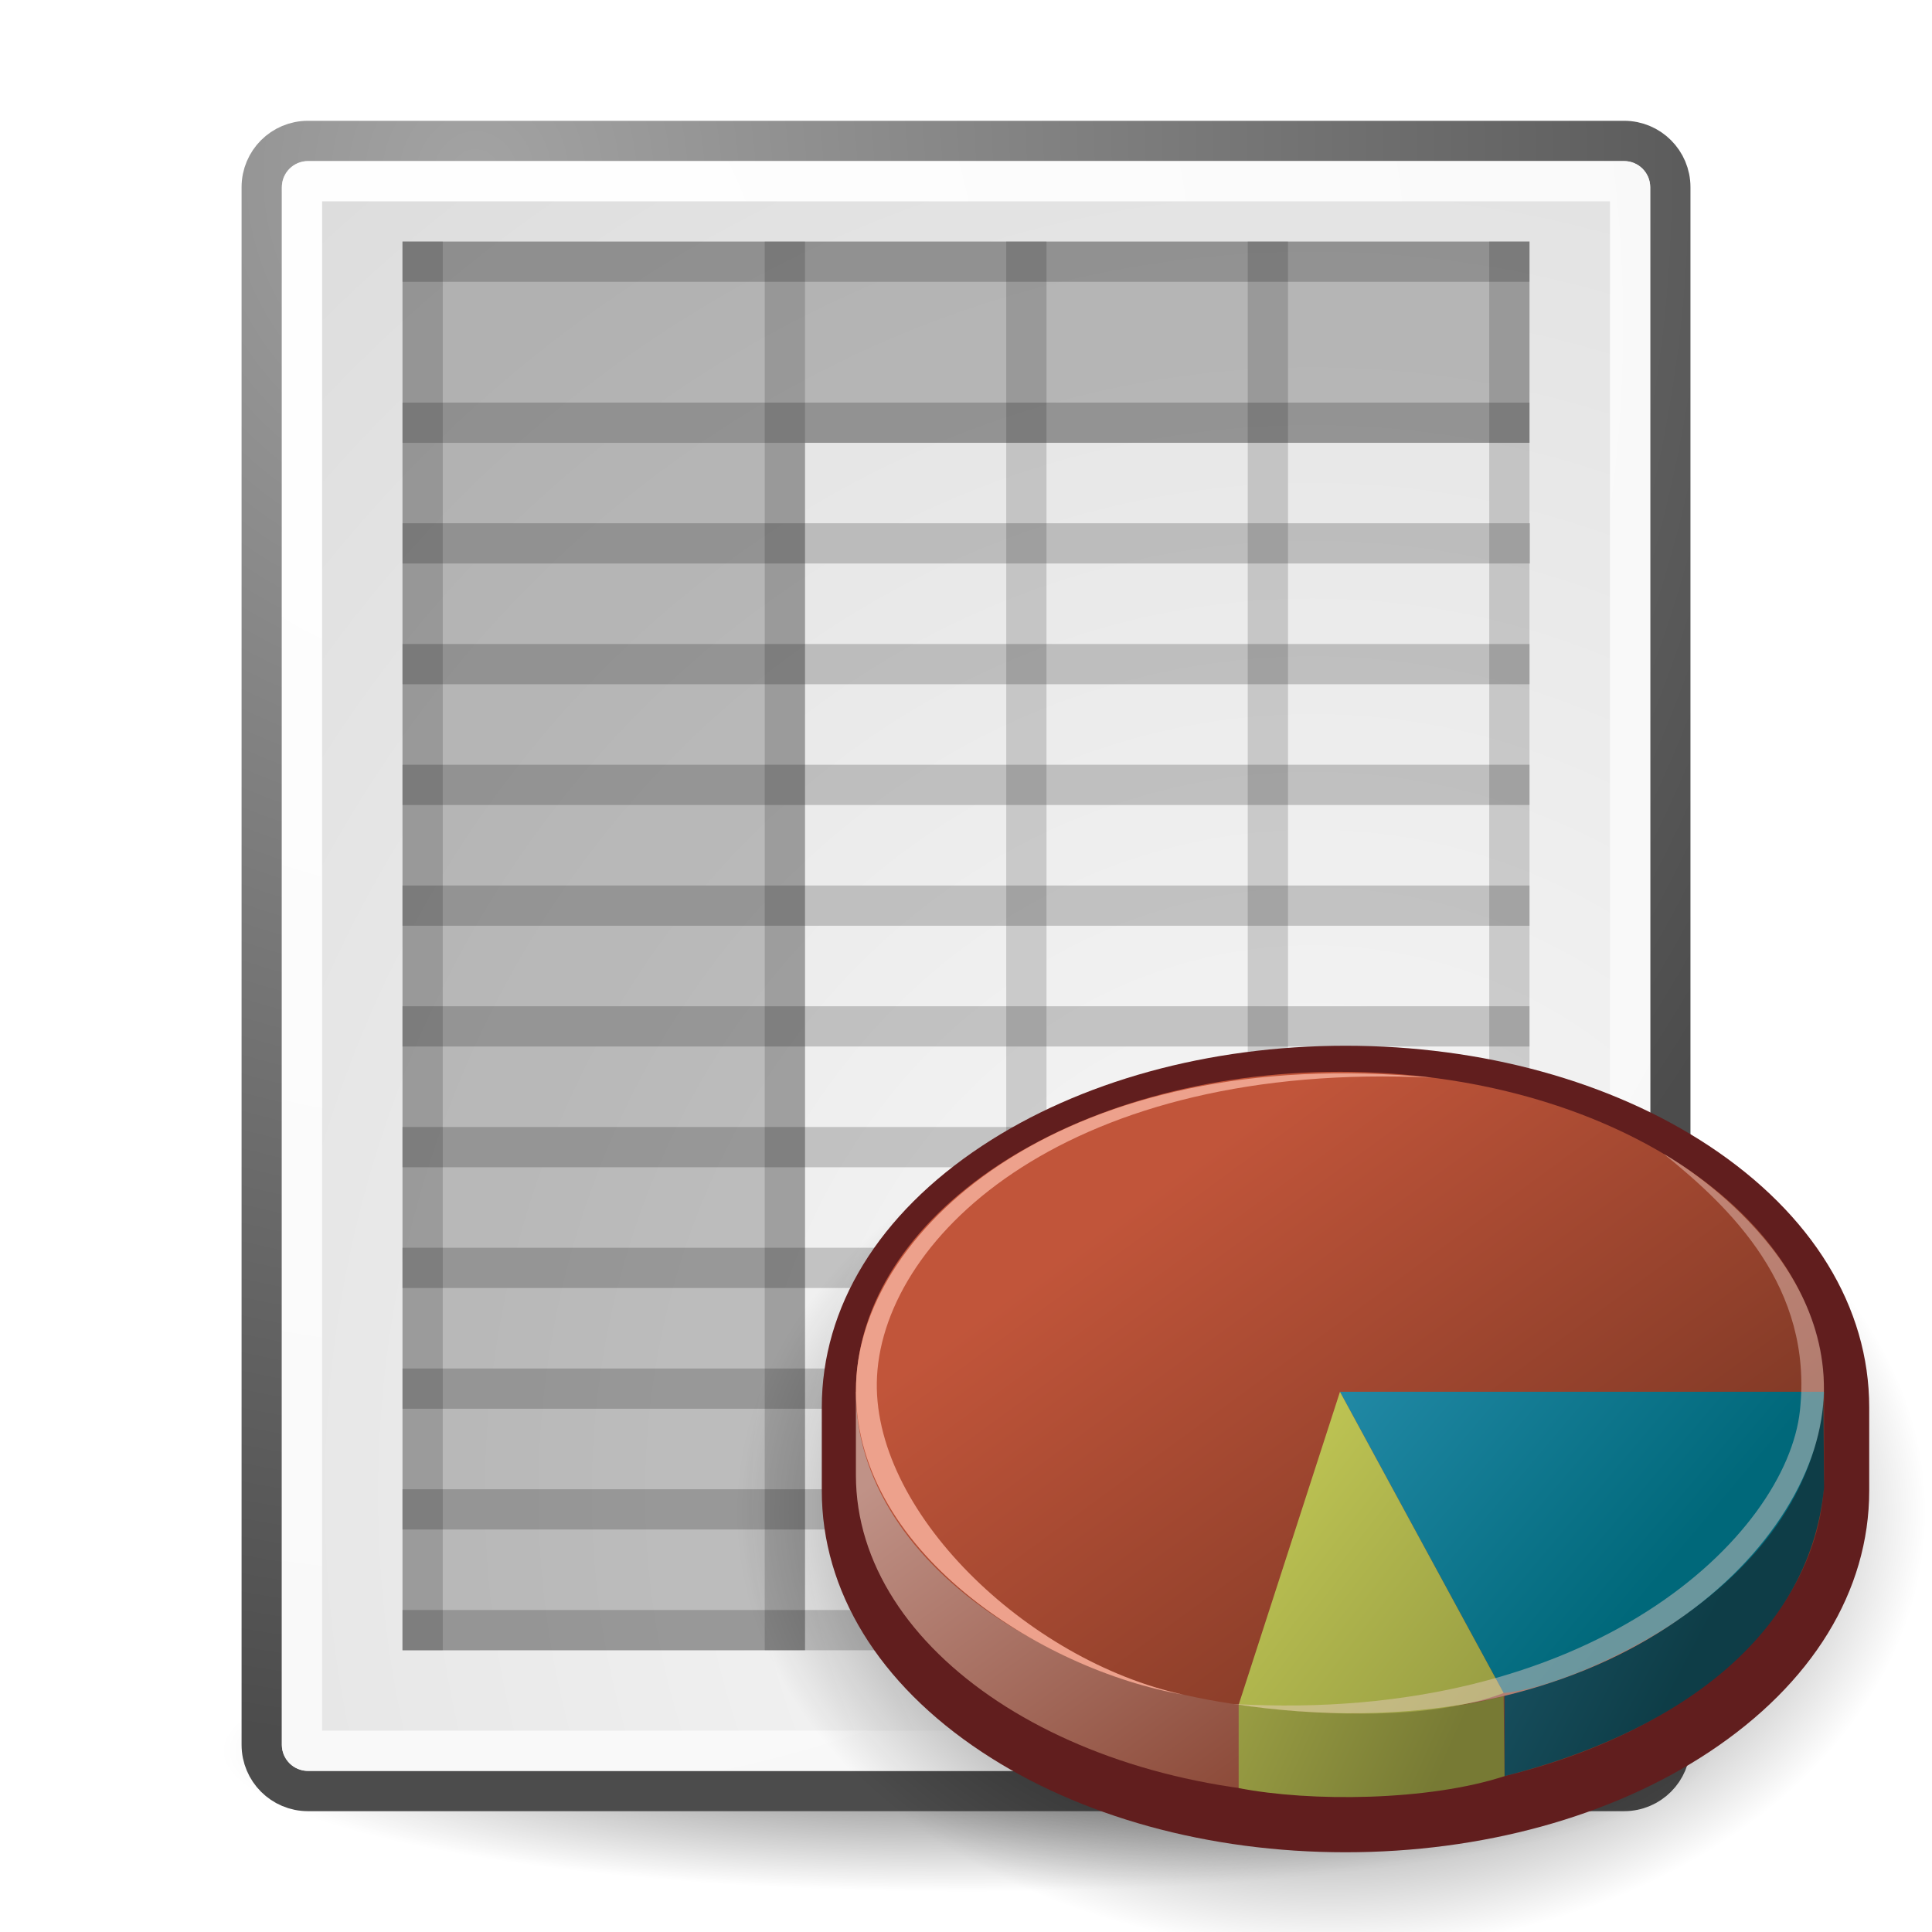
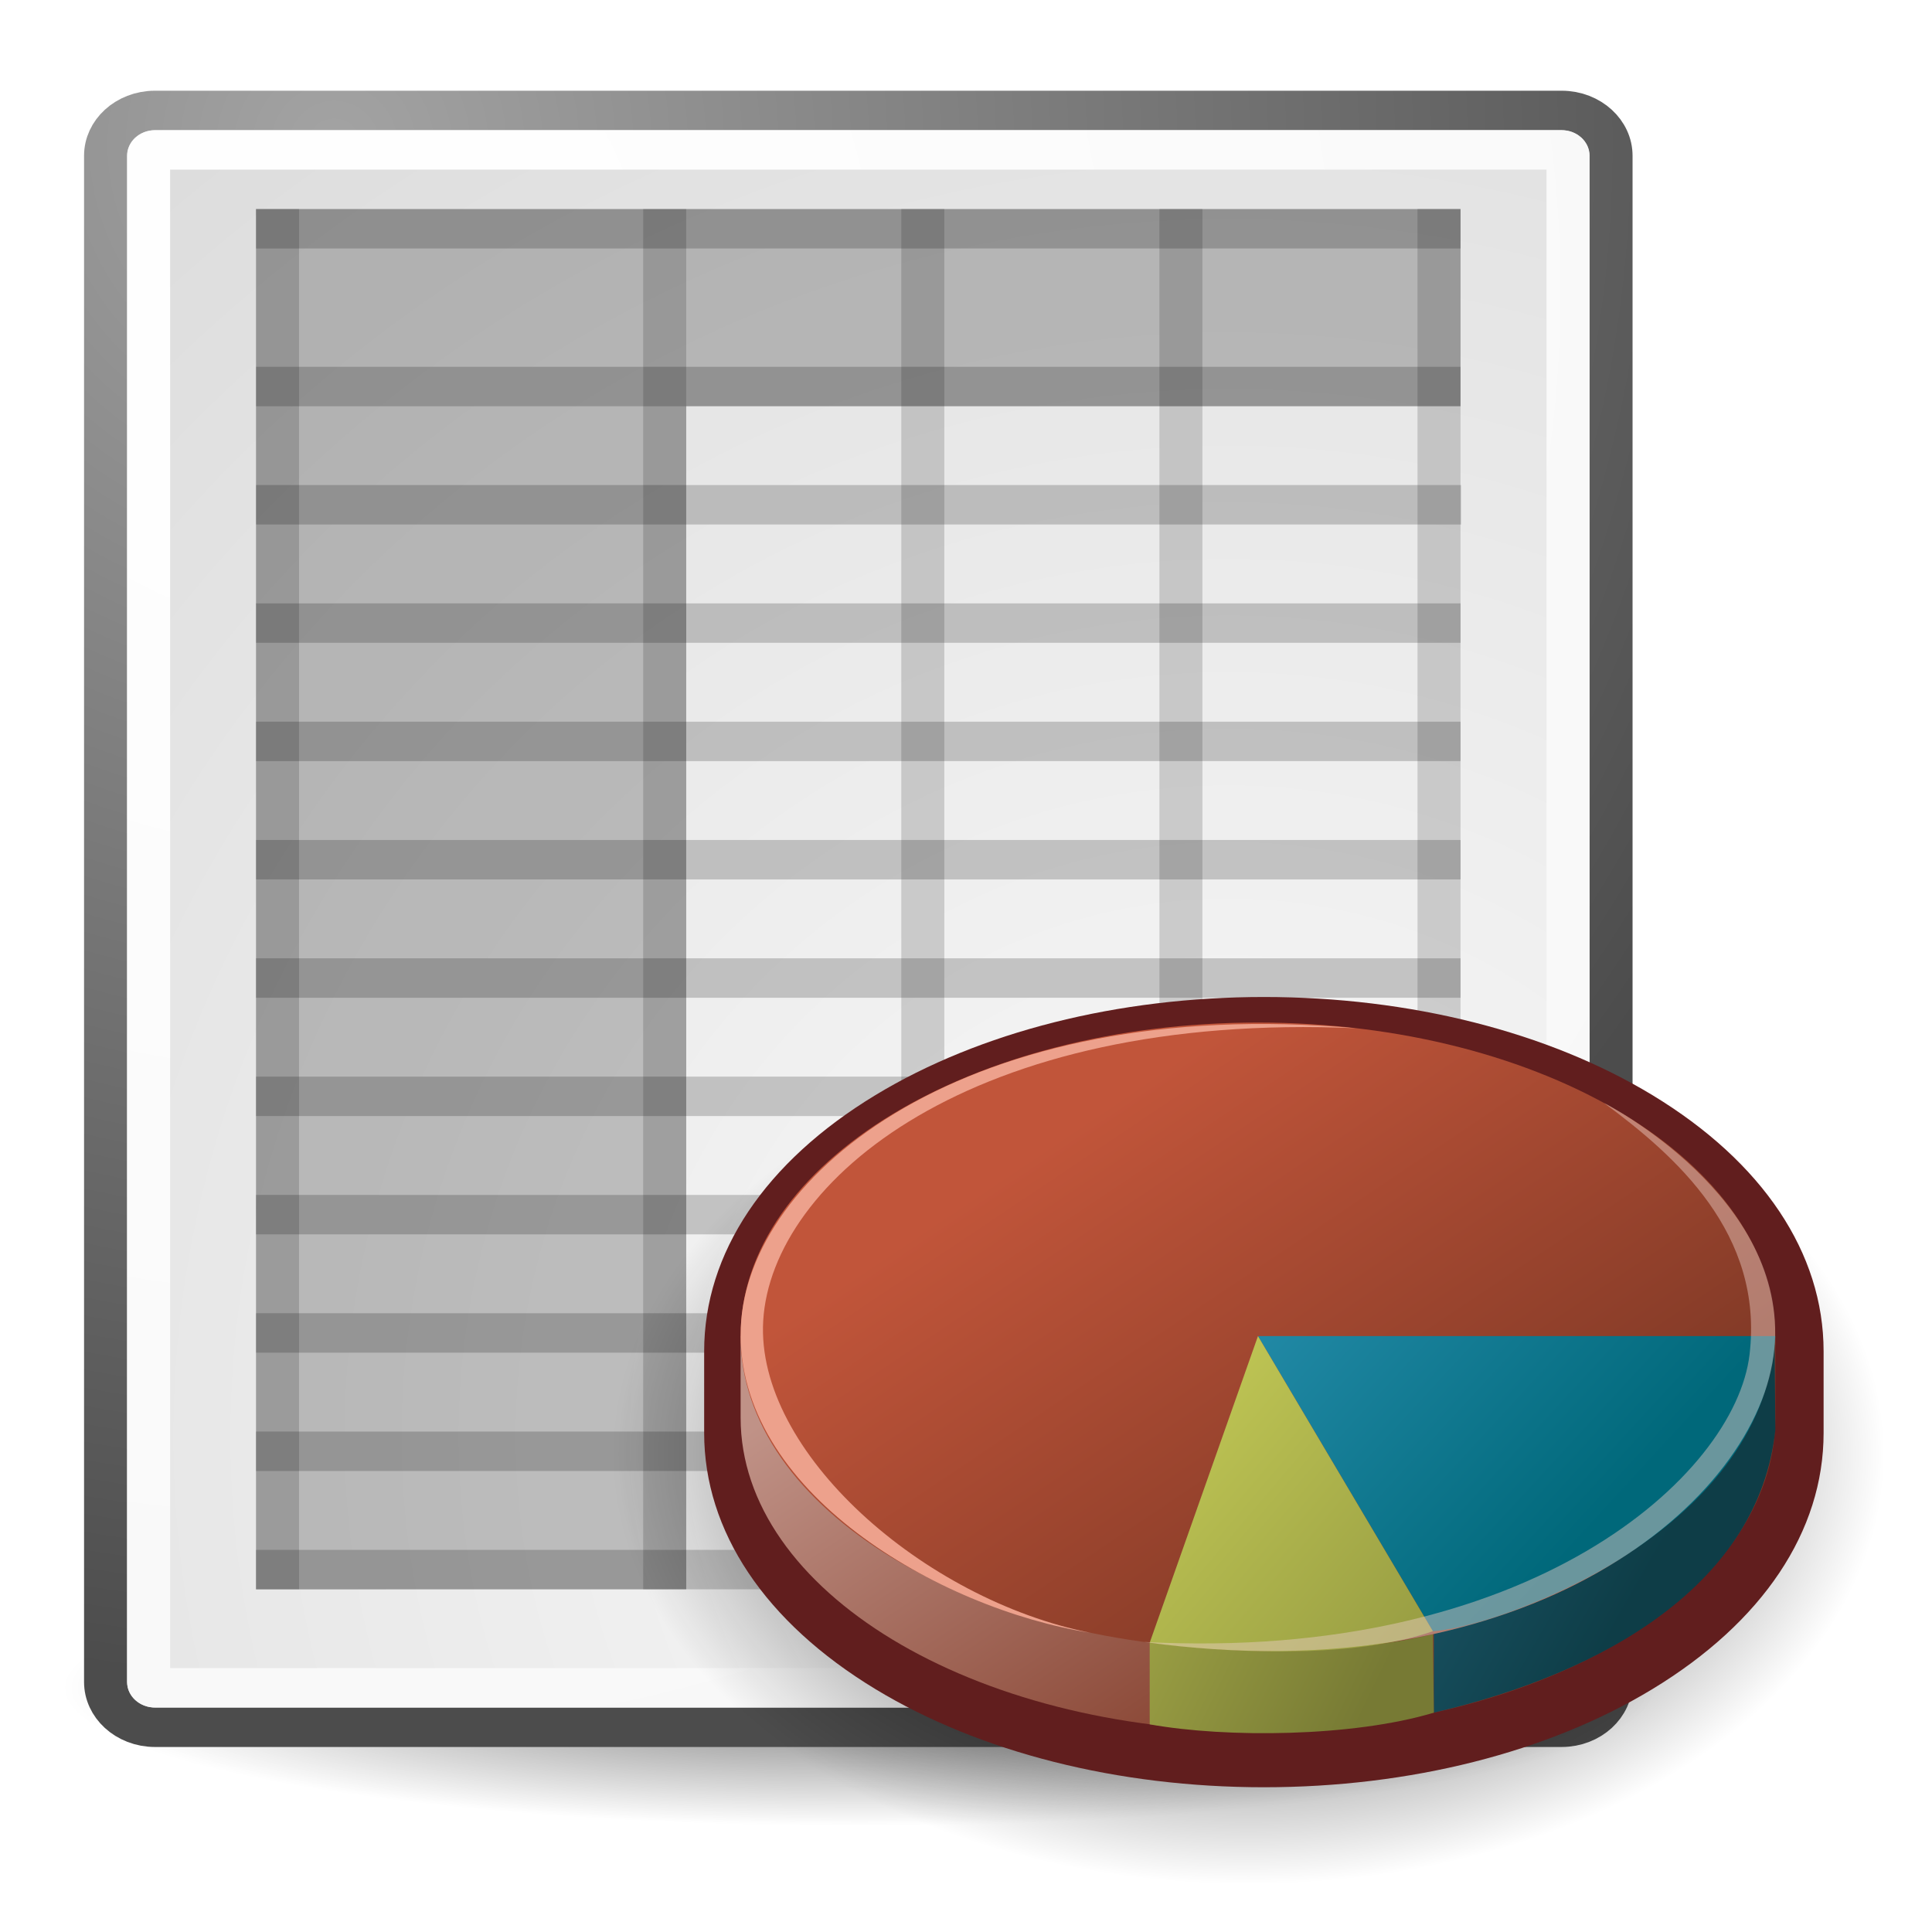
- <svg xmlns="http://www.w3.org/2000/svg" xmlns:xlink="http://www.w3.org/1999/xlink" id="svg13684" height="48px" width="48px">
+ <svg xmlns="http://www.w3.org/2000/svg" xmlns:xlink="http://www.w3.org/1999/xlink" id="svg13684" height="16px" width="16px">
  <defs id="defs3">
    <linearGradient id="linearGradient4542">
      <stop style="stop-color:#000000;stop-opacity:1;" offset="0" id="stop4544" />
      <stop style="stop-color:#000000;stop-opacity:0;" offset="1" id="stop4546" />
    </linearGradient>
    <radialGradient xlink:href="#linearGradient4542" id="radialGradient4548" cx="24.307" cy="42.078" fx="24.307" fy="42.078" r="15.822" gradientTransform="matrix(1,0,0,0.284916,-2.846681e-15,30.08928)" gradientUnits="userSpaceOnUse" />
    <linearGradient id="linearGradient2456">
      <stop style="stop-color:#000000;stop-opacity:1;" offset="0" id="stop2458" />
      <stop style="stop-color:#000000;stop-opacity:0;" offset="1" id="stop2460" />
    </linearGradient>
    <linearGradient id="linearGradient269">
      <stop id="stop270" offset="0" style="stop-color:#a3a3a3;stop-opacity:1;" />
      <stop id="stop271" offset="1" style="stop-color:#4c4c4c;stop-opacity:1;" />
    </linearGradient>
    <radialGradient xlink:href="#linearGradient269" id="radialGradient15656" gradientUnits="userSpaceOnUse" gradientTransform="matrix(0.971646,0,0,1.034707,3.240408,0.495684)" cx="8.824" cy="3.756" fx="8.824" fy="3.756" r="37.752" />
    <linearGradient id="linearGradient259">
      <stop id="stop260" offset="0" style="stop-color:#fafafa;stop-opacity:1;" />
      <stop id="stop261" offset="1" style="stop-color:#bbbbbb;stop-opacity:1;" />
    </linearGradient>
    <radialGradient xlink:href="#linearGradient259" id="radialGradient15658" gradientUnits="userSpaceOnUse" gradientTransform="matrix(0.963839,0,0,1.043088,-0.124825,-0.15197)" cx="33.967" cy="35.737" fx="33.967" fy="35.737" r="86.708" />
    <linearGradient id="linearGradient15662">
      <stop id="stop15664" offset="0" style="stop-color:#ffffff;stop-opacity:1;" />
      <stop id="stop15666" offset="1" style="stop-color:#f8f8f8;stop-opacity:1;" />
    </linearGradient>
    <radialGradient xlink:href="#linearGradient15662" id="radialGradient15668" gradientUnits="userSpaceOnUse" gradientTransform="matrix(0.974777,0,0,1.034091,3.161873,0.559274)" cx="8.144" cy="7.268" fx="8.144" fy="7.268" r="38.159" />
    <linearGradient y2="99.298" x2="118.302" y1="82.094" x1="97.241" gradientUnits="userSpaceOnUse" id="aigrd13">
      <stop id="stop12995" style="stop-color:#E8F066" offset="0" />
      <stop id="stop12997" style="stop-color:#949941" offset="1" />
    </linearGradient>
    <linearGradient y2="100.653" x2="115.517" y1="89.11" x1="90.831" gradientUnits="userSpaceOnUse" id="aigrd12">
      <stop id="stop12988" style="stop-color:#E8F066" offset="0" />
      <stop id="stop12990" style="stop-color:#777A34" offset="1" />
    </linearGradient>
    <linearGradient y2="92.612" x2="124.82" y1="75.11" x1="105.092" gradientUnits="userSpaceOnUse" id="aigrd11">
      <stop id="stop12981" style="stop-color:#3FA6CC" offset="0" />
      <stop id="stop12983" style="stop-color:#00687A" offset="1" />
    </linearGradient>
    <linearGradient y2="94.8" x2="126.111" y1="84.758" x1="107.867" gradientUnits="userSpaceOnUse" id="aigrd10">
      <stop id="stop12974" style="stop-color:#2C7894" offset="0" />
      <stop id="stop12976" style="stop-color:#0E3D47" offset="1" />
    </linearGradient>
    <linearGradient y2="95.9" x2="118.2" y1="78.108" x1="105.818" gradientUnits="userSpaceOnUse" id="aigrd9">
      <stop id="stop12967" style="stop-color:#C1553A" offset="0" />
      <stop id="stop12969" style="stop-color:#803926" offset="1" />
    </linearGradient>
    <linearGradient y2="98.883" x2="118.348" y1="81.176" x1="106.025" gradientUnits="userSpaceOnUse" id="aigrd8">
      <stop id="stop12960" style="stop-color:#C09287" offset="0" />
      <stop id="stop12962" style="stop-color:#803926" offset="1" />
    </linearGradient>
    <linearGradient xlink:href="#aigrd8" id="linearGradient1681" gradientUnits="userSpaceOnUse" x1="106.025" y1="81.176" x2="118.348" y2="98.883" />
    <linearGradient xlink:href="#aigrd9" id="linearGradient1683" gradientUnits="userSpaceOnUse" x1="105.818" y1="78.108" x2="118.2" y2="95.9" />
    <linearGradient xlink:href="#aigrd10" id="linearGradient1685" gradientUnits="userSpaceOnUse" x1="107.867" y1="84.758" x2="126.111" y2="94.8" />
    <linearGradient xlink:href="#aigrd11" id="linearGradient1687" gradientUnits="userSpaceOnUse" x1="105.092" y1="75.11" x2="124.82" y2="92.612" />
    <linearGradient xlink:href="#aigrd12" id="linearGradient1689" gradientUnits="userSpaceOnUse" x1="90.831" y1="89.11" x2="115.517" y2="100.653" />
    <linearGradient xlink:href="#aigrd13" id="linearGradient1691" gradientUnits="userSpaceOnUse" x1="97.241" y1="82.094" x2="118.302" y2="99.298" />
    <radialGradient xlink:href="#linearGradient2456" id="radialGradient2462" gradientTransform="scale(1.164226,0.85894)" cx="28.284" cy="47.401" fx="28.284" fy="47.401" r="13.804" gradientUnits="userSpaceOnUse" />
+     <radialGradient xlink:href="#linearGradient4542" id="radialGradient2854" gradientUnits="userSpaceOnUse" gradientTransform="matrix(1,0,0,0.284916,0,30.08928)" cx="24.307" cy="42.078" fx="24.307" fy="42.078" r="15.822" />
+     <radialGradient xlink:href="#linearGradient259" id="radialGradient2856" gradientUnits="userSpaceOnUse" gradientTransform="matrix(0.963839,0,0,1.043088,-0.124825,-0.15197)" cx="33.967" cy="35.737" fx="33.967" fy="35.737" r="86.708" />
+     <radialGradient xlink:href="#linearGradient269" id="radialGradient2858" gradientUnits="userSpaceOnUse" gradientTransform="matrix(0.971646,0,0,1.034707,3.240408,0.495684)" cx="8.824" cy="3.756" fx="8.824" fy="3.756" r="37.752" />
+     <radialGradient xlink:href="#linearGradient15662" id="radialGradient2860" gradientUnits="userSpaceOnUse" gradientTransform="matrix(0.974777,0,0,1.034091,3.161873,0.559274)" cx="8.144" cy="7.268" fx="8.144" fy="7.268" r="38.159" />
+     <radialGradient xlink:href="#linearGradient2456" id="radialGradient2862" gradientUnits="userSpaceOnUse" gradientTransform="scale(1.164226,0.85894)" cx="28.284" cy="47.401" fx="28.284" fy="47.401" r="13.804" />
+     <linearGradient xlink:href="#aigrd8" id="linearGradient2864" gradientUnits="userSpaceOnUse" x1="106.025" y1="81.176" x2="118.348" y2="98.883" />
+     <linearGradient xlink:href="#aigrd9" id="linearGradient2866" gradientUnits="userSpaceOnUse" x1="105.818" y1="78.108" x2="118.2" y2="95.9" />
+     <linearGradient xlink:href="#aigrd10" id="linearGradient2868" gradientUnits="userSpaceOnUse" x1="107.867" y1="84.758" x2="126.111" y2="94.8" />
+     <linearGradient xlink:href="#aigrd11" id="linearGradient2870" gradientUnits="userSpaceOnUse" x1="105.092" y1="75.11" x2="124.82" y2="92.612" />
+     <linearGradient xlink:href="#aigrd12" id="linearGradient2872" gradientUnits="userSpaceOnUse" x1="90.831" y1="89.11" x2="115.517" y2="100.653" />
+     <linearGradient xlink:href="#aigrd13" id="linearGradient2874" gradientUnits="userSpaceOnUse" x1="97.241" y1="82.094" x2="118.302" y2="99.298" />
  </defs>
-   <g id="layer1" style="display:inline">
-     <path style="opacity:0.567;color:#000000;fill:url(#radialGradient4548);fill-opacity:1;fill-rule:evenodd;stroke:none;stroke-width:2;stroke-linecap:round;stroke-linejoin:round;marker:none;marker-start:none;marker-mid:none;marker-end:none;stroke-miterlimit:4;stroke-dasharray:none;stroke-dashoffset:0;stroke-opacity:1;visibility:visible;display:inline;overflow:visible" id="path3667" d="M 40.128 42.078 A 15.822 4.508 0 1 1  8.485,42.078 A 15.822 4.508 0 1 1  40.128 42.078 z" transform="matrix(1.169294,0,0,0.776431,-4.394955,10.82935)" />
-     <rect style="color:#000000;fill:url(#radialGradient15658);fill-opacity:1;fill-rule:nonzero;stroke:url(#radialGradient15656);stroke-width:1;stroke-linecap:round;stroke-linejoin:round;marker:none;marker-start:none;marker-mid:none;marker-end:none;stroke-miterlimit:4;stroke-dashoffset:0;stroke-opacity:1;visibility:visible;display:block;overflow:visible" id="rect15391" width="34.997" height="40.997" x="6.502" y="3.501" ry="1.149" rx="1.149" />
-     <rect style="color:#000000;fill:none;fill-opacity:1;fill-rule:nonzero;stroke:url(#radialGradient15668);stroke-width:1;stroke-linecap:round;stroke-linejoin:round;marker:none;marker-start:none;marker-mid:none;marker-end:none;stroke-miterlimit:4;stroke-dashoffset:0;stroke-opacity:1;visibility:visible;display:block;overflow:visible" id="rect15660" width="32.996" height="38.996" x="7.503" y="4.502" ry="0.149" rx="0.149" />
-     <path id="rect13655" d="M 10,6.002 L 10,10.966 L 10,41.002 L 20,41 L 20,11 L 38,11 L 38,6.002 L 10,6.002 z " style="color:#000000;fill:#000000;fill-opacity:0.211;fill-rule:evenodd;stroke:none;stroke-width:0.608;stroke-linecap:square;stroke-linejoin:round;marker:none;marker-start:none;marker-mid:none;marker-end:none;stroke-miterlimit:4;stroke-dashoffset:0;stroke-opacity:1;visibility:visible;display:inline;overflow:visible" />
-     <path id="path13660" d="M 37.5,10.502 L 10.5,10.502" style="fill:#000000;fill-opacity:0.158;fill-rule:evenodd;stroke:#000000;stroke-width:1px;stroke-linecap:square;stroke-linejoin:miter;stroke-opacity:0.193" />
-     <path id="path13662" d="M 37.501,16.5 L 10.499,16.5" style="fill:#000000;fill-opacity:0.158;fill-rule:evenodd;stroke:#000000;stroke-width:1px;stroke-linecap:square;stroke-linejoin:miter;stroke-opacity:0.193" />
-     <path id="path13664" d="M 37.501,22.5 L 10.499,22.5" style="fill:#000000;fill-opacity:0.158;fill-rule:evenodd;stroke:#000000;stroke-width:1px;stroke-linecap:square;stroke-linejoin:miter;stroke-opacity:0.193" />
-     <path id="path13666" d="M 37.501,28.5 L 10.499,28.5" style="fill:#000000;fill-opacity:0.158;fill-rule:evenodd;stroke:#000000;stroke-width:1px;stroke-linecap:square;stroke-linejoin:miter;stroke-opacity:0.193" />
-     <path id="path13668" d="M 37.501,34.5 L 10.5,34.5" style="fill:#000000;fill-opacity:0.158;fill-rule:evenodd;stroke:#000000;stroke-width:1px;stroke-linecap:square;stroke-linejoin:miter;stroke-opacity:0.193" />
-     <path id="path13682" d="M 37.501,40.5 L 10.499,40.5" style="fill:#000000;fill-opacity:0.158;fill-rule:evenodd;stroke:#000000;stroke-width:1px;stroke-linecap:square;stroke-linejoin:miter;stroke-opacity:0.193" />
-     <path id="path2464" d="M 37.512,13.5 L 10.5,13.5" style="fill:#000000;fill-opacity:0.158;fill-rule:evenodd;stroke:#000000;stroke-width:1px;stroke-linecap:square;stroke-linejoin:miter;stroke-opacity:0.193" />
-     <path id="path2466" d="M 37.501,19.5 L 10.499,19.5" style="fill:none;fill-opacity:0.158;fill-rule:evenodd;stroke:#000000;stroke-width:1px;stroke-linecap:square;stroke-linejoin:miter;stroke-opacity:0.193" />
-     <path id="path2468" d="M 37.501,25.5 L 10.499,25.5" style="fill:#000000;fill-opacity:0.158;fill-rule:evenodd;stroke:#000000;stroke-width:1px;stroke-linecap:square;stroke-linejoin:miter;stroke-opacity:0.193" />
-     <path id="path2470" d="M 37.501,31.5 L 10.499,31.5" style="fill:#000000;fill-opacity:0.158;fill-rule:evenodd;stroke:#000000;stroke-width:1px;stroke-linecap:square;stroke-linejoin:miter;stroke-opacity:0.193" />
-     <path id="path2472" d="M 37.501,37.5 L 10.499,37.5" style="fill:#000000;fill-opacity:0.158;fill-rule:evenodd;stroke:#000000;stroke-width:1px;stroke-linecap:square;stroke-linejoin:miter;stroke-opacity:0.193" />
-     <path style="fill:none;fill-opacity:0.75;fill-rule:evenodd;stroke:#000000;stroke-width:1px;stroke-linecap:square;stroke-linejoin:miter;stroke-opacity:0.158" d="M 37.5,6.5 L 37.5,40.5" id="path2485" />
-     <path style="fill:none;fill-opacity:0.75;fill-rule:evenodd;stroke:#000000;stroke-width:1px;stroke-linecap:square;stroke-linejoin:miter;stroke-opacity:0.158" d="M 31.5,6.5 L 31.5,40.5" id="path2487" />
-     <path style="fill:none;fill-opacity:0.75;fill-rule:evenodd;stroke:#000000;stroke-width:1px;stroke-linecap:square;stroke-linejoin:miter;stroke-opacity:0.158" d="M 25.5,6.5 L 25.5,40.5" id="path2489" />
-     <path style="fill:none;fill-opacity:0.75;fill-rule:evenodd;stroke:#000000;stroke-width:1px;stroke-linecap:square;stroke-linejoin:miter;stroke-opacity:0.158" d="M 19.5,6.5 L 19.5,40.5" id="path2491" />
-     <path style="fill:none;fill-opacity:0.75;fill-rule:evenodd;stroke:#000000;stroke-width:1px;stroke-linecap:square;stroke-linejoin:miter;stroke-opacity:0.158" d="M 10.5,6.5 L 10.5,40.5" id="path2493" />
-     <path id="path2495" d="M 37.5,6.502 L 10.499,6.502" style="fill:#000000;fill-opacity:0.158;fill-rule:evenodd;stroke:#000000;stroke-width:1px;stroke-linecap:square;stroke-linejoin:miter;stroke-opacity:0.193" />
-   </g>
+   <g id="layer1" style="display:inline" />
  <g id="layer2" style="display:inline">
-     <path style="fill:url(#radialGradient2462);fill-opacity:1;fill-rule:evenodd;stroke:none;stroke-width:1px;stroke-linecap:butt;stroke-linejoin:miter;stroke-opacity:1" id="path1693" d="M 49 40.714 A 16.071 11.857 0 1 1  16.857,40.714 A 16.071 11.857 0 1 1  49 40.714 z" transform="matrix(0.92,0,0,0.92,2.777143,0.114286)" />
-     <g transform="matrix(0.642098,0,0,0.674476,-38.41064,-23.77308)" id="g13072">
-       <path id="path12957" d="M 97.821,77.454 C 93.82,79.972 91.618,83.392 91.618,87.088 L 91.618,90.156 C 91.618,93.849 93.82,97.27 97.821,99.788 C 101.6,102.166 106.594,103.476 111.883,103.476 C 117.17,103.476 122.164,102.166 125.945,99.788 C 129.944,97.27 132.146,93.85 132.146,90.156 L 132.146,87.088 C 132.146,83.392 129.943,79.971 125.945,77.454 C 122.165,75.078 117.171,73.767 111.883,73.767 C 106.594,73.767 101.6,75.078 97.821,77.454 z " style="fill:#611e1e;fill-opacity:1;fill-rule:nonzero;stroke:none;stroke-miterlimit:4" />
-       <path id="path12964" d="M 129.754,86.514 C 127.607,81.493 120.327,77.796 111.669,77.796 C 103.011,77.796 95.731,81.493 93.584,86.514 L 92.938,86.514 L 92.938,89.583 C 92.938,96.092 101.325,101.368 111.669,101.368 C 122.014,101.368 130.399,96.092 130.399,89.583 L 130.399,86.514 L 129.754,86.514 L 129.754,86.514 z " style="fill:url(#linearGradient1681);fill-rule:nonzero;stroke:none;stroke-miterlimit:4" />
-       <path id="path12971" d="M 130.399,86.514 C 130.399,93.024 122.014,98.3 111.669,98.3 C 101.324,98.3 92.938,93.024 92.938,86.514 C 92.938,80.004 101.325,74.728 111.669,74.728 C 122.014,74.728 130.399,80.004 130.399,86.514 L 130.399,86.514 z " style="fill:url(#linearGradient1683);fill-rule:nonzero;stroke:none;stroke-miterlimit:4" />
-       <path id="path12978" d="M 130.399,90.042 L 130.375,86.83 C 128.344,93.503 123.777,96.33 118.035,97.714 L 118.035,100.671 C 124.25,99.183 129.812,95.795 130.399,90.042 L 130.399,90.042 z " style="fill:url(#linearGradient1685);fill-rule:nonzero;stroke:none;stroke-miterlimit:4" />
-       <path id="path12985" d="M 130.399,86.514 C 129.97,94.045 120.186,97.479 118,97.61 L 111.668,86.514 L 130.398,86.514 L 130.399,86.514 z " style="fill:url(#linearGradient1687);fill-rule:nonzero;stroke:none;stroke-miterlimit:4" />
-       <path id="path12992" d="M 107.748,101.11 L 107.748,98.042 C 111.273,98.479 114.507,98.556 118,97.725 L 118.035,100.672 C 115.108,101.586 110.529,101.629 107.748,101.111 L 107.748,101.11 z " style="fill:url(#linearGradient1689);fill-rule:nonzero;stroke:none;stroke-miterlimit:4" />
-       <path id="path12999" d="M 111.668,86.515 L 118,97.61 C 114.123,99.017 107.748,98.042 107.748,98.042 L 111.668,86.515 z " style="fill:url(#linearGradient1691);fill-rule:nonzero;stroke:none;stroke-miterlimit:4" />
-       <path id="path13001" d="M 124.198,77.752 C 124.198,77.752 130.891,81.278 130.363,87.001 C 129.835,92.724 121.428,100.028 107.545,98.014 C 121.51,98.771 128.945,91.766 129.465,87.21 C 129.984,82.653 126.781,79.735 124.198,77.752 L 124.198,77.752 z " style="opacity:0.45;fill:#eccfc7;fill-rule:nonzero;stroke:none;stroke-miterlimit:4" />
-       <path id="path13003" d="M 105.616,97.672 C 100.133,96.772 92.722,92.354 92.945,86.193 C 93.153,80.451 101.111,73.647 115.227,74.942 C 101.242,74.304 94.053,80.72 93.756,85.937 C 93.473,90.868 99.56,96.423 105.616,97.673 L 105.616,97.672 z " style="fill:#eda18c;fill-rule:nonzero;stroke:none;stroke-miterlimit:4" />
+     <g id="g2820" transform="matrix(0.356253,0,0,0.326608,-1.442119,-0.228933)">
+       <path transform="matrix(1.169294,0,0,0.776431,-4.394955,10.82935)" d="M 40.128 42.078 A 15.822 4.508 0 1 1  8.485,42.078 A 15.822 4.508 0 1 1  40.128 42.078 z" id="path3667" style="opacity:0.567;color:black;fill:url(#radialGradient2854);fill-opacity:1;fill-rule:evenodd;stroke:none;stroke-width:2;stroke-linecap:round;stroke-linejoin:round;marker:none;marker-start:none;marker-mid:none;marker-end:none;stroke-miterlimit:4;stroke-dasharray:none;stroke-dashoffset:0;stroke-opacity:1;visibility:visible;display:inline;overflow:visible" />
+       <rect rx="1.149" ry="1.149" y="3.501" x="6.502" height="40.997" width="34.997" id="rect15391" style="color:black;fill:url(#radialGradient2856);fill-opacity:1;fill-rule:nonzero;stroke:url(#radialGradient2858);stroke-width:1;stroke-linecap:round;stroke-linejoin:round;marker:none;marker-start:none;marker-mid:none;marker-end:none;stroke-miterlimit:4;stroke-dashoffset:0;stroke-opacity:1;visibility:visible;display:block;overflow:visible" />
+       <rect rx="0.149" ry="0.149" y="4.502" x="7.503" height="38.996" width="32.996" id="rect15660" style="color:black;fill:none;fill-opacity:1;fill-rule:nonzero;stroke:url(#radialGradient2860);stroke-width:1;stroke-linecap:round;stroke-linejoin:round;marker:none;marker-start:none;marker-mid:none;marker-end:none;stroke-miterlimit:4;stroke-dashoffset:0;stroke-opacity:1;visibility:visible;display:block;overflow:visible" />
+       <path style="color:black;fill:black;fill-opacity:0.211;fill-rule:evenodd;stroke:none;stroke-width:0.608;stroke-linecap:square;stroke-linejoin:round;marker:none;marker-start:none;marker-mid:none;marker-end:none;stroke-miterlimit:4;stroke-dashoffset:0;stroke-opacity:1;visibility:visible;display:inline;overflow:visible" d="M 10,6.002 L 10,10.966 L 10,41.002 L 20,41 L 20,11 L 38,11 L 38,6.002 L 10,6.002 z " id="rect13655" />
+       <path style="fill:black;fill-opacity:0.158;fill-rule:evenodd;stroke:black;stroke-width:1px;stroke-linecap:square;stroke-linejoin:miter;stroke-opacity:0.193;display:inline" d="M 37.5,10.502 L 10.5,10.502" id="path13660" />
+       <path style="fill:black;fill-opacity:0.158;fill-rule:evenodd;stroke:black;stroke-width:1px;stroke-linecap:square;stroke-linejoin:miter;stroke-opacity:0.193;display:inline" d="M 37.501,16.5 L 10.499,16.5" id="path13662" />
+       <path style="fill:black;fill-opacity:0.158;fill-rule:evenodd;stroke:black;stroke-width:1px;stroke-linecap:square;stroke-linejoin:miter;stroke-opacity:0.193;display:inline" d="M 37.501,22.5 L 10.499,22.5" id="path13664" />
+       <path style="fill:black;fill-opacity:0.158;fill-rule:evenodd;stroke:black;stroke-width:1px;stroke-linecap:square;stroke-linejoin:miter;stroke-opacity:0.193;display:inline" d="M 37.501,28.5 L 10.499,28.5" id="path13666" />
+       <path style="fill:black;fill-opacity:0.158;fill-rule:evenodd;stroke:black;stroke-width:1px;stroke-linecap:square;stroke-linejoin:miter;stroke-opacity:0.193;display:inline" d="M 37.501,34.5 L 10.5,34.5" id="path13668" />
+       <path style="fill:black;fill-opacity:0.158;fill-rule:evenodd;stroke:black;stroke-width:1px;stroke-linecap:square;stroke-linejoin:miter;stroke-opacity:0.193;display:inline" d="M 37.501,40.5 L 10.499,40.5" id="path13682" />
+       <path style="fill:black;fill-opacity:0.158;fill-rule:evenodd;stroke:black;stroke-width:1px;stroke-linecap:square;stroke-linejoin:miter;stroke-opacity:0.193;display:inline" d="M 37.512,13.5 L 10.5,13.5" id="path2464" />
+       <path style="fill:none;fill-opacity:0.158;fill-rule:evenodd;stroke:black;stroke-width:1px;stroke-linecap:square;stroke-linejoin:miter;stroke-opacity:0.193;display:inline" d="M 37.501,19.5 L 10.499,19.5" id="path2466" />
+       <path style="fill:black;fill-opacity:0.158;fill-rule:evenodd;stroke:black;stroke-width:1px;stroke-linecap:square;stroke-linejoin:miter;stroke-opacity:0.193;display:inline" d="M 37.501,25.5 L 10.499,25.5" id="path2468" />
+       <path style="fill:black;fill-opacity:0.158;fill-rule:evenodd;stroke:black;stroke-width:1px;stroke-linecap:square;stroke-linejoin:miter;stroke-opacity:0.193;display:inline" d="M 37.501,31.5 L 10.499,31.5" id="path2470" />
+       <path style="fill:black;fill-opacity:0.158;fill-rule:evenodd;stroke:black;stroke-width:1px;stroke-linecap:square;stroke-linejoin:miter;stroke-opacity:0.193;display:inline" d="M 37.501,37.5 L 10.499,37.5" id="path2472" />
+       <path id="path2485" d="M 37.5,6.5 L 37.5,40.5" style="fill:none;fill-opacity:0.75;fill-rule:evenodd;stroke:black;stroke-width:1px;stroke-linecap:square;stroke-linejoin:miter;stroke-opacity:0.158;display:inline" />
+       <path id="path2487" d="M 31.5,6.5 L 31.5,40.5" style="fill:none;fill-opacity:0.75;fill-rule:evenodd;stroke:black;stroke-width:1px;stroke-linecap:square;stroke-linejoin:miter;stroke-opacity:0.158;display:inline" />
+       <path id="path2489" d="M 25.5,6.5 L 25.5,40.5" style="fill:none;fill-opacity:0.75;fill-rule:evenodd;stroke:black;stroke-width:1px;stroke-linecap:square;stroke-linejoin:miter;stroke-opacity:0.158;display:inline" />
+       <path id="path2491" d="M 19.5,6.5 L 19.5,40.5" style="fill:none;fill-opacity:0.75;fill-rule:evenodd;stroke:black;stroke-width:1px;stroke-linecap:square;stroke-linejoin:miter;stroke-opacity:0.158;display:inline" />
+       <path id="path2493" d="M 10.5,6.5 L 10.5,40.5" style="fill:none;fill-opacity:0.75;fill-rule:evenodd;stroke:black;stroke-width:1px;stroke-linecap:square;stroke-linejoin:miter;stroke-opacity:0.158;display:inline" />
+       <path style="fill:black;fill-opacity:0.158;fill-rule:evenodd;stroke:black;stroke-width:1px;stroke-linecap:square;stroke-linejoin:miter;stroke-opacity:0.193;display:inline" d="M 37.5,6.502 L 10.499,6.502" id="path2495" />
+       <path transform="matrix(0.92,0,0,0.92,2.777143,0.114286)" d="M 49 40.714 A 16.071 11.857 0 1 1  16.857,40.714 A 16.071 11.857 0 1 1  49 40.714 z" id="path1693" style="fill:url(#radialGradient2862);fill-opacity:1;fill-rule:evenodd;stroke:none;stroke-width:1px;stroke-linecap:butt;stroke-linejoin:miter;stroke-opacity:1" />
+       <g id="g13072" transform="matrix(0.642098,0,0,0.674476,-38.41064,-23.77308)">
+         <path style="fill:#611e1e;fill-opacity:1;fill-rule:nonzero;stroke:none;stroke-miterlimit:4" d="M 97.821,77.454 C 93.82,79.972 91.618,83.392 91.618,87.088 L 91.618,90.156 C 91.618,93.849 93.82,97.27 97.821,99.788 C 101.6,102.166 106.594,103.476 111.883,103.476 C 117.17,103.476 122.164,102.166 125.945,99.788 C 129.944,97.27 132.146,93.85 132.146,90.156 L 132.146,87.088 C 132.146,83.392 129.943,79.971 125.945,77.454 C 122.165,75.078 117.171,73.767 111.883,73.767 C 106.594,73.767 101.6,75.078 97.821,77.454 z " id="path12957" />
+         <path style="fill:url(#linearGradient2864);fill-rule:nonzero;stroke:none;stroke-miterlimit:4" d="M 129.754,86.514 C 127.607,81.493 120.327,77.796 111.669,77.796 C 103.011,77.796 95.731,81.493 93.584,86.514 L 92.938,86.514 L 92.938,89.583 C 92.938,96.092 101.325,101.368 111.669,101.368 C 122.014,101.368 130.399,96.092 130.399,89.583 L 130.399,86.514 L 129.754,86.514 L 129.754,86.514 z " id="path12964" />
+         <path style="fill:url(#linearGradient2866);fill-rule:nonzero;stroke:none;stroke-miterlimit:4" d="M 130.399,86.514 C 130.399,93.024 122.014,98.3 111.669,98.3 C 101.324,98.3 92.938,93.024 92.938,86.514 C 92.938,80.004 101.325,74.728 111.669,74.728 C 122.014,74.728 130.399,80.004 130.399,86.514 L 130.399,86.514 z " id="path12971" />
+         <path style="fill:url(#linearGradient2868);fill-rule:nonzero;stroke:none;stroke-miterlimit:4" d="M 130.399,90.042 L 130.375,86.83 C 128.344,93.503 123.777,96.33 118.035,97.714 L 118.035,100.671 C 124.25,99.183 129.812,95.795 130.399,90.042 L 130.399,90.042 z " id="path12978" />
+         <path style="fill:url(#linearGradient2870);fill-rule:nonzero;stroke:none;stroke-miterlimit:4" d="M 130.399,86.514 C 129.97,94.045 120.186,97.479 118,97.61 L 111.668,86.514 L 130.398,86.514 L 130.399,86.514 z " id="path12985" />
+         <path style="fill:url(#linearGradient2872);fill-rule:nonzero;stroke:none;stroke-miterlimit:4" d="M 107.748,101.11 L 107.748,98.042 C 111.273,98.479 114.507,98.556 118,97.725 L 118.035,100.672 C 115.108,101.586 110.529,101.629 107.748,101.111 L 107.748,101.11 z " id="path12992" />
+         <path style="fill:url(#linearGradient2874);fill-rule:nonzero;stroke:none;stroke-miterlimit:4" d="M 111.668,86.515 L 118,97.61 C 114.123,99.017 107.748,98.042 107.748,98.042 L 111.668,86.515 z " id="path12999" />
+         <path style="opacity:0.45;fill:#eccfc7;fill-rule:nonzero;stroke:none;stroke-miterlimit:4" d="M 124.198,77.752 C 124.198,77.752 130.891,81.278 130.363,87.001 C 129.835,92.724 121.428,100.028 107.545,98.014 C 121.51,98.771 128.945,91.766 129.465,87.21 C 129.984,82.653 126.781,79.735 124.198,77.752 L 124.198,77.752 z " id="path13001" />
+         <path style="fill:#eda18c;fill-rule:nonzero;stroke:none;stroke-miterlimit:4" d="M 105.616,97.672 C 100.133,96.772 92.722,92.354 92.945,86.193 C 93.153,80.451 101.111,73.647 115.227,74.942 C 101.242,74.304 94.053,80.72 93.756,85.937 C 93.473,90.868 99.56,96.423 105.616,97.673 L 105.616,97.672 z " id="path13003" />
+       </g>
    </g>
  </g>
</svg>
